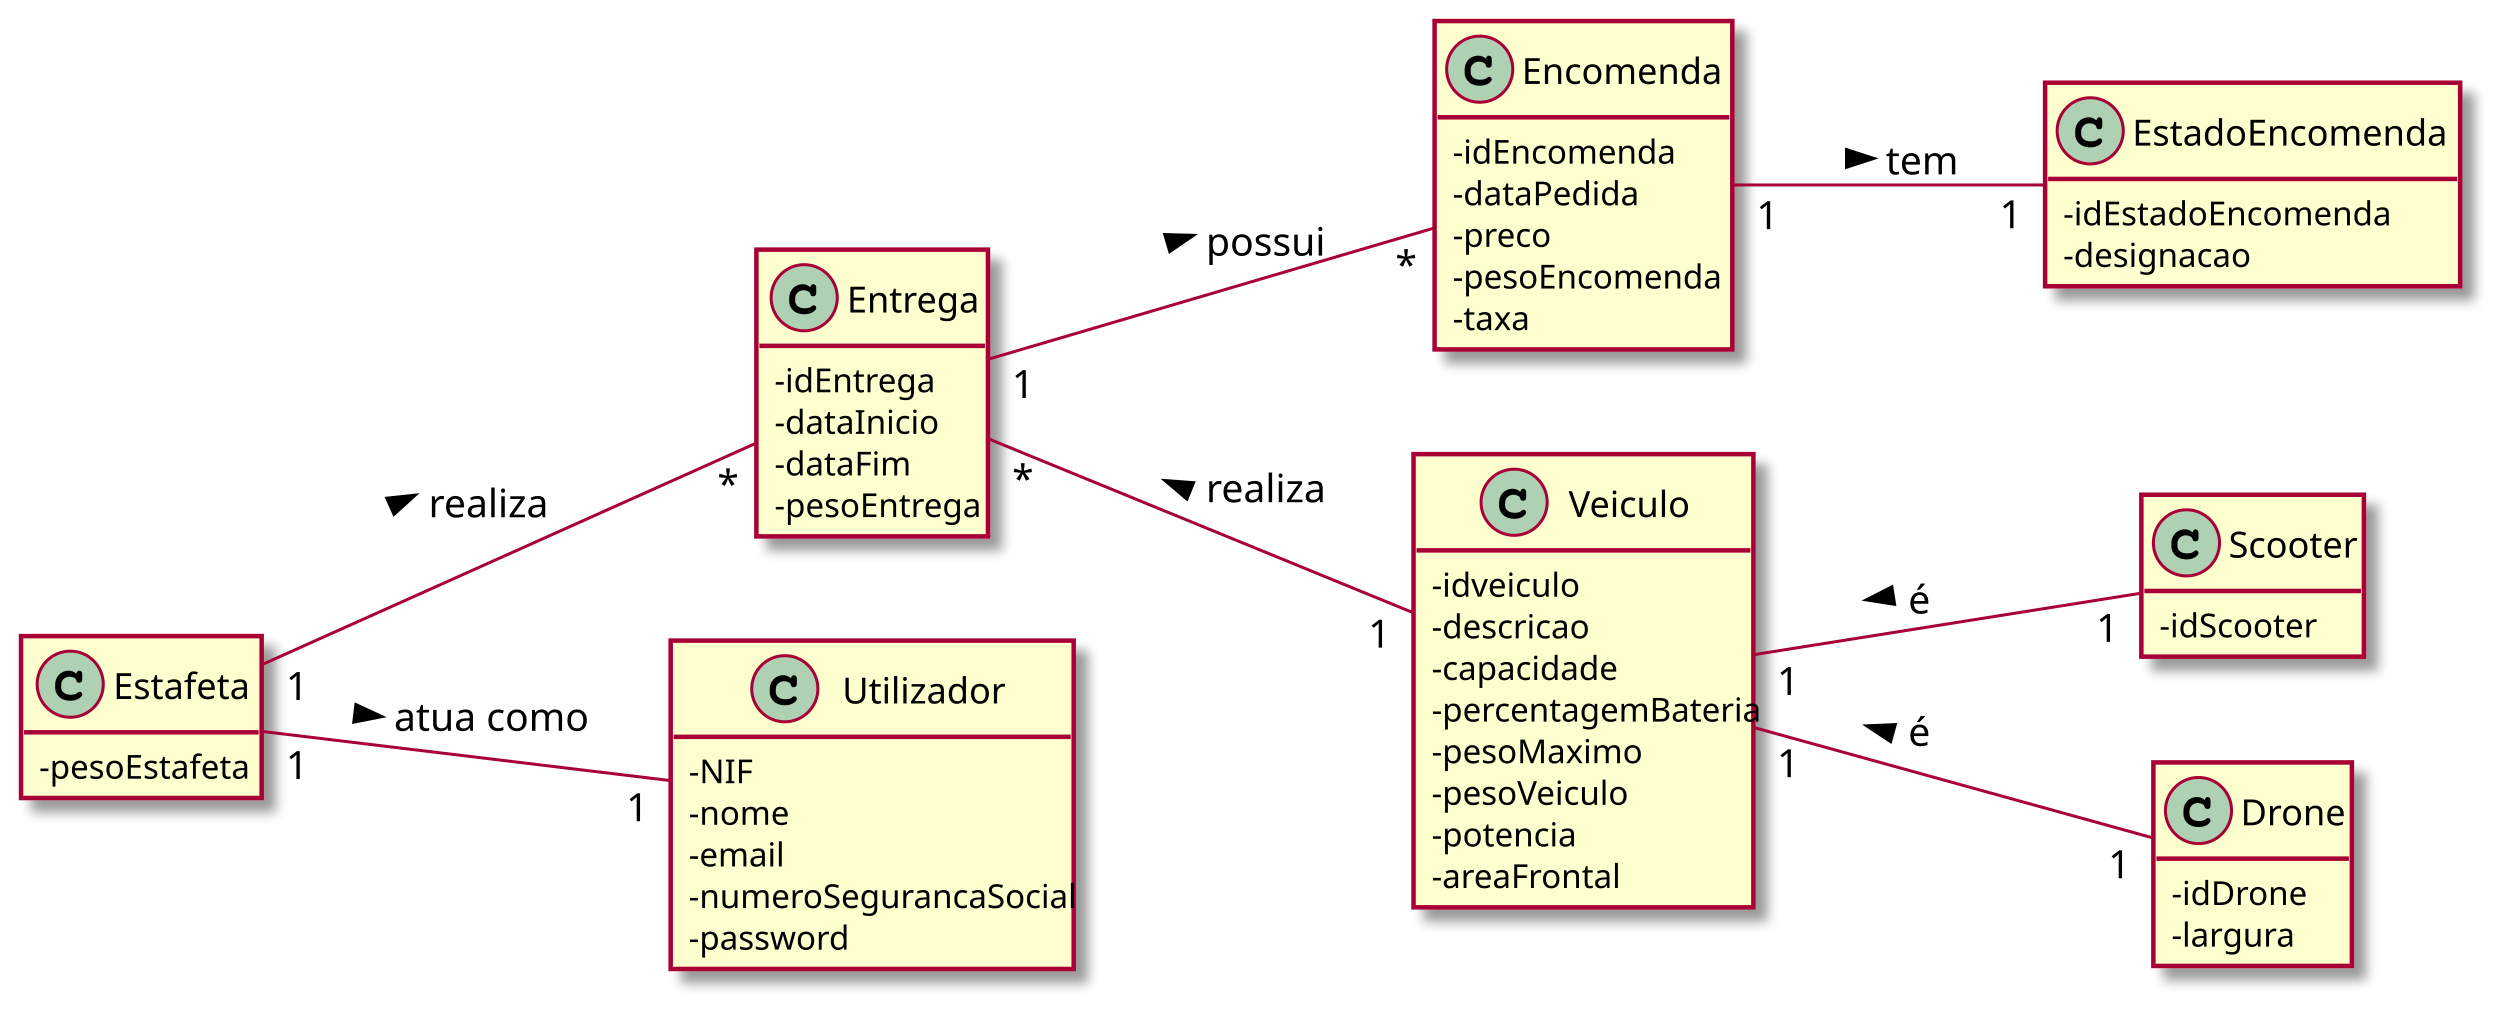
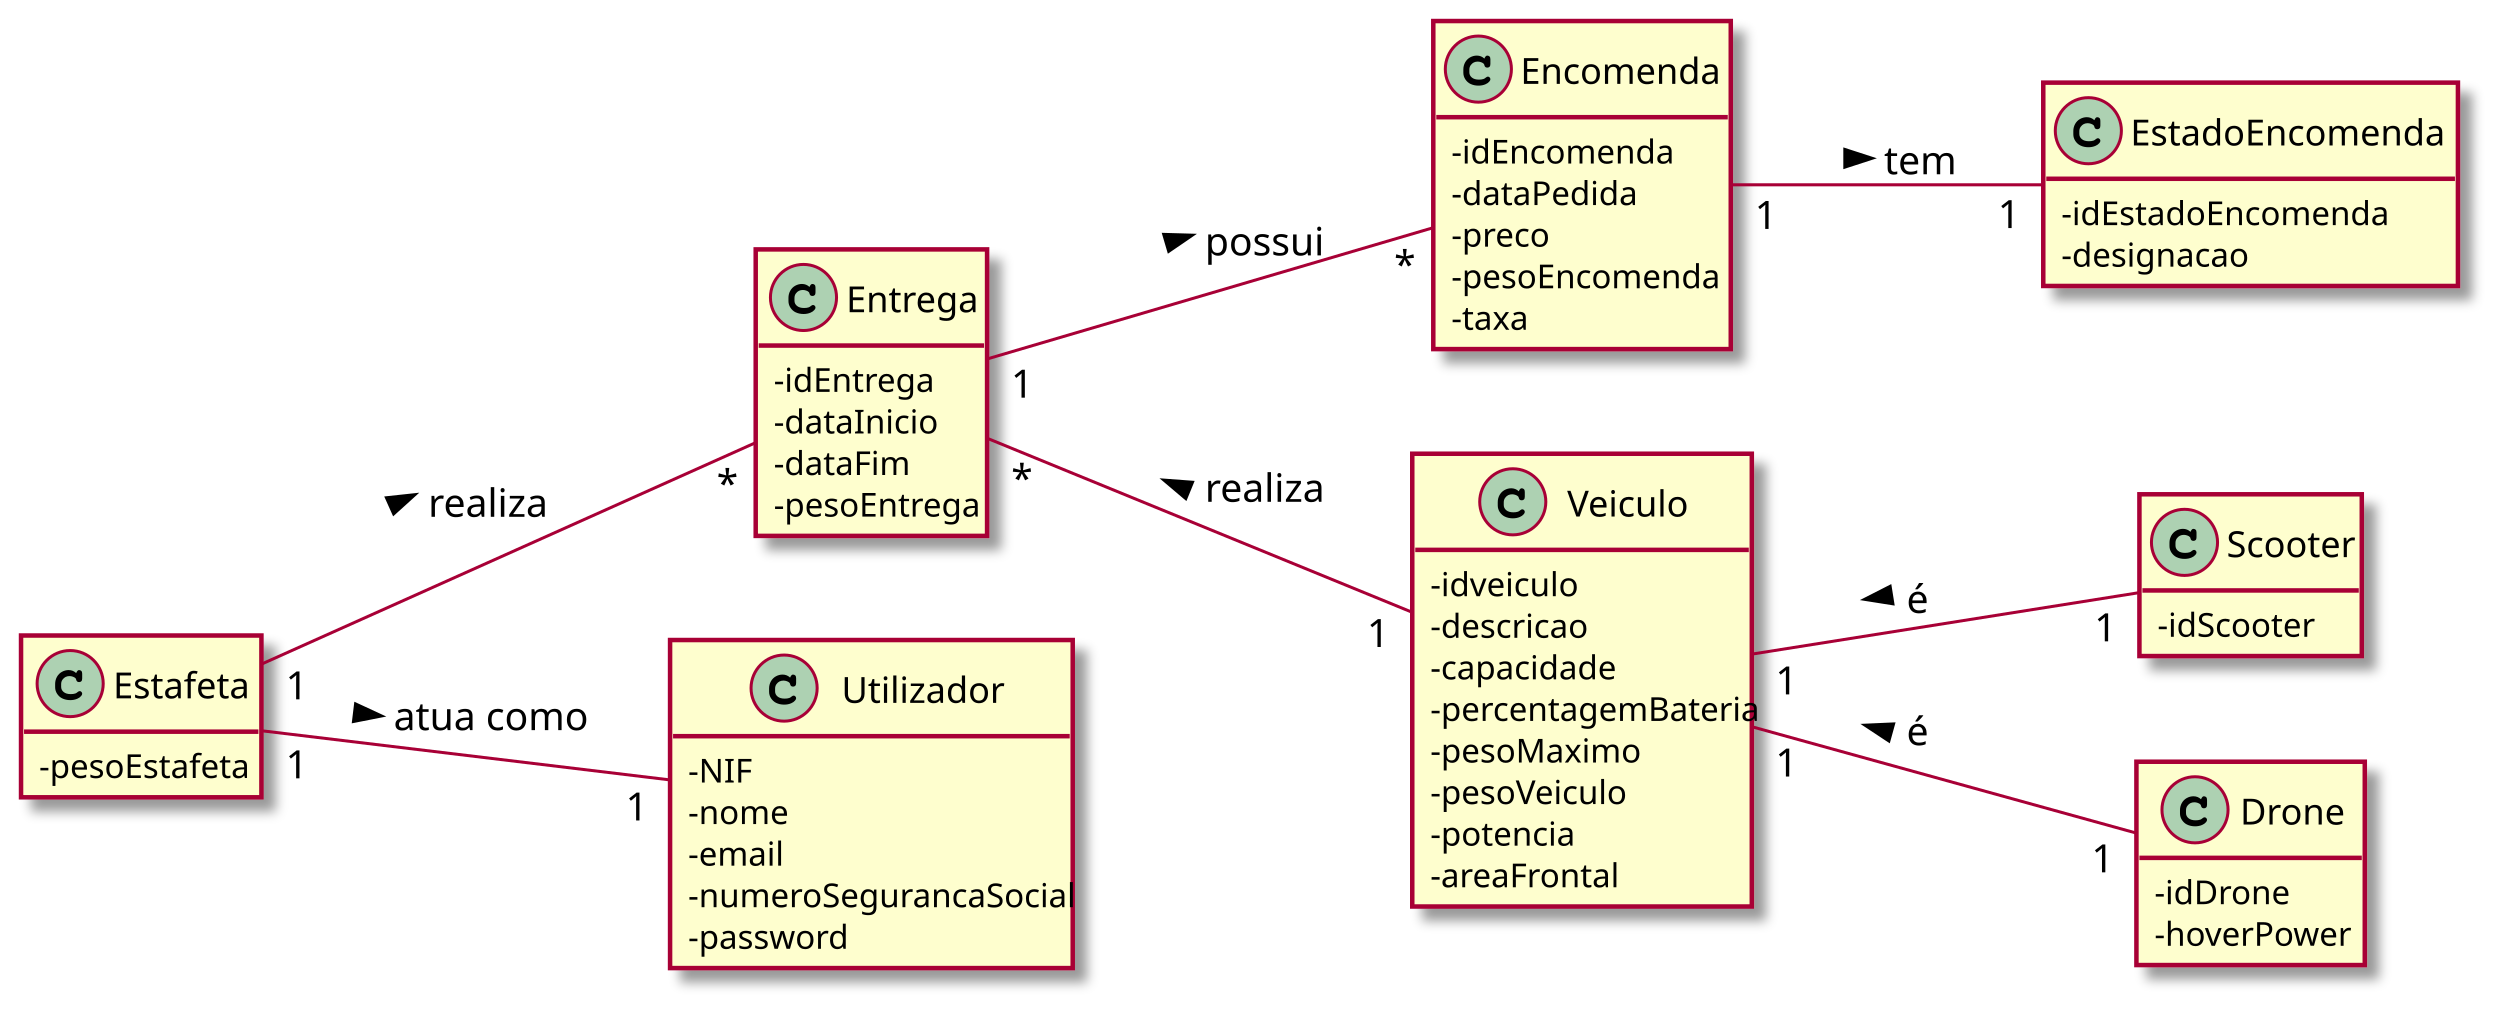
- <svg xmlns="http://www.w3.org/2000/svg" contentScriptType="application/ecmascript" contentStyleType="text/css" height="376.32px" preserveAspectRatio="none" style="width:931px;height:376px;" version="1.1" viewBox="0 0 931 376" width="931.84px" zoomAndPan="magnify">
+ <svg xmlns="http://www.w3.org/2000/svg" contentScriptType="application/ecmascript" contentStyleType="text/css" height="420px" preserveAspectRatio="none" style="width:1040px;height:420px;" version="1.1" viewBox="0 0 1040 420" width="1040px" zoomAndPan="magnify">
  <defs>
-     <filter height="300%" id="f2ea5bmyjsfwf" width="300%" x="-1" y="-1">
-       <feGaussianBlur result="blurOut" stdDeviation="2.24" />
+     <filter height="300%" id="fb1lrcvrgabge" width="300%" x="-1" y="-1">
+       <feGaussianBlur result="blurOut" stdDeviation="2.5" />
      <feColorMatrix in="blurOut" result="blurOut2" type="matrix" values="0 0 0 0 0 0 0 0 0 0 0 0 0 0 0 0 0 0 .4 0" />
-       <feOffset dx="4.48" dy="4.48" in="blurOut2" result="blurOut3" />
+       <feOffset dx="5.0" dy="5.0" in="blurOut2" result="blurOut3" />
      <feBlend in="SourceGraphic" in2="blurOut3" mode="normal" />
    </filter>
  </defs>
  <g>
-     <rect codeLine="5" fill="#FEFECE" filter="url(#f2ea5bmyjsfwf)" height="106.785" id="Entrega" style="stroke:#A80036;stroke-width:1.68;" width="86.24" x="281.68" y="92.96" />
-     <ellipse cx="299.488" cy="110.88" fill="#ADD1B2" rx="12.32" ry="12.32" style="stroke:#A80036;stroke-width:1.12;" />
-     <path d="M301.728,106.96 Q301.955,106.4 302.218,106.12 Q302.481,105.84 302.778,105.84 Q303.303,105.84 303.635,106.155 Q303.968,106.47 303.968,107.205 L303.968,108.955 Q303.968,109.69 303.653,110.005 Q303.338,110.32 302.848,110.32 Q302.411,110.32 302.13,110.127 Q301.851,109.935 301.728,109.427 Q301.675,109.078 301.483,108.885 Q301.133,108.517 300.503,108.308 Q299.873,108.08 299.243,108.08 Q298.455,108.08 297.791,108.395 Q297.143,108.71 296.635,109.41 Q296.128,110.11 296.128,111.073 L296.128,112.105 Q296.128,113.26 297.073,114.03 Q298.018,114.8 299.698,114.8 Q300.695,114.8 301.396,114.573 Q301.798,114.45 302.253,114.047 Q302.55,113.82 302.708,113.75 Q302.865,113.68 303.058,113.68 Q303.425,113.68 303.688,113.978 Q303.968,114.257 303.968,114.66 Q303.968,115.045 303.583,115.5 Q303.023,116.165 302.13,116.532 Q300.958,117.04 299.523,117.04 Q297.843,117.04 296.495,116.375 Q295.411,115.85 294.64,114.713 Q293.888,113.575 293.888,112.228 L293.888,111.002 Q293.888,109.603 294.553,108.377 Q295.236,107.153 296.408,106.505 Q297.598,105.84 298.928,105.84 Q299.733,105.84 300.433,106.12 Q301.133,106.4 301.728,106.96 Z " fill="#000000" />
-     <text fill="#000000" font-family="sans-serif" font-size="13.44" lengthAdjust="spacing" textLength="48.16" x="315.392" y="116.379">Entrega</text>
-     <line style="stroke:#A80036;stroke-width:1.68;" x1="282.8" x2="366.8" y1="128.8" y2="128.8" />
-     <text fill="#000000" font-family="sans-serif" font-size="12.32" lengthAdjust="spacing" textLength="54.88" x="288.4" y="146.069">-idEntrega</text>
-     <text fill="#000000" font-family="sans-serif" font-size="12.32" lengthAdjust="spacing" textLength="54.88" x="288.4" y="161.565">-dataInicio</text>
-     <text fill="#000000" font-family="sans-serif" font-size="12.32" lengthAdjust="spacing" textLength="45.92" x="288.4" y="177.062">-dataFim</text>
-     <text fill="#000000" font-family="sans-serif" font-size="12.32" lengthAdjust="spacing" textLength="72.8" x="288.4" y="192.558">-pesoEntrega</text>
-     <rect codeLine="12" fill="#FEFECE" filter="url(#f2ea5bmyjsfwf)" height="122.281" id="Encomenda" style="stroke:#A80036;stroke-width:1.68;" width="110.88" x="534.24" y="7.84" />
-     <ellipse cx="551.04" cy="25.76" fill="#ADD1B2" rx="12.32" ry="12.32" style="stroke:#A80036;stroke-width:1.12;" />
-     <path d="M553.28,21.84 Q553.508,21.28 553.77,21 Q554.033,20.72 554.33,20.72 Q554.855,20.72 555.188,21.035 Q555.52,21.35 555.52,22.085 L555.52,23.835 Q555.52,24.57 555.205,24.885 Q554.89,25.2 554.4,25.2 Q553.962,25.2 553.683,25.008 Q553.403,24.815 553.28,24.308 Q553.227,23.957 553.035,23.765 Q552.685,23.398 552.055,23.188 Q551.425,22.96 550.795,22.96 Q550.008,22.96 549.342,23.275 Q548.695,23.59 548.188,24.29 Q547.68,24.99 547.68,25.953 L547.68,26.985 Q547.68,28.14 548.625,28.91 Q549.57,29.68 551.25,29.68 Q552.247,29.68 552.947,29.453 Q553.35,29.33 553.805,28.927 Q554.102,28.7 554.26,28.63 Q554.418,28.56 554.61,28.56 Q554.977,28.56 555.24,28.858 Q555.52,29.137 555.52,29.54 Q555.52,29.925 555.135,30.38 Q554.575,31.045 553.683,31.413 Q552.51,31.92 551.075,31.92 Q549.395,31.92 548.048,31.255 Q546.962,30.73 546.192,29.593 Q545.44,28.455 545.44,27.108 L545.44,25.883 Q545.44,24.483 546.105,23.258 Q546.788,22.032 547.96,21.385 Q549.15,20.72 550.48,20.72 Q551.285,20.72 551.985,21 Q552.685,21.28 553.28,21.84 Z " fill="#000000" />
-     <text fill="#000000" font-family="sans-serif" font-size="13.44" lengthAdjust="spacing" textLength="75.04" x="566.72" y="31.259">Encomenda</text>
-     <line style="stroke:#A80036;stroke-width:1.68;" x1="535.36" x2="644" y1="43.68" y2="43.68" />
-     <text fill="#000000" font-family="sans-serif" font-size="12.32" lengthAdjust="spacing" textLength="76.16" x="540.96" y="60.949">-idEncomenda</text>
-     <text fill="#000000" font-family="sans-serif" font-size="12.32" lengthAdjust="spacing" textLength="63.84" x="540.96" y="76.445">-dataPedida</text>
-     <text fill="#000000" font-family="sans-serif" font-size="12.32" lengthAdjust="spacing" textLength="35.84" x="540.96" y="91.942">-preco</text>
-     <text fill="#000000" font-family="sans-serif" font-size="12.32" lengthAdjust="spacing" textLength="94.08" x="540.96" y="107.438">-pesoEncomenda</text>
-     <text fill="#000000" font-family="sans-serif" font-size="12.32" lengthAdjust="spacing" textLength="28" x="540.96" y="122.934">-taxa</text>
-     <rect codeLine="20" fill="#FEFECE" filter="url(#f2ea5bmyjsfwf)" height="60.296" id="Estafeta" style="stroke:#A80036;stroke-width:1.68;" width="89.6" x="7.84" y="236.88" />
-     <ellipse cx="26.152" cy="254.8" fill="#ADD1B2" rx="12.32" ry="12.32" style="stroke:#A80036;stroke-width:1.12;" />
-     <path d="M28.392,250.88 Q28.619,250.32 28.882,250.04 Q29.145,249.76 29.442,249.76 Q29.967,249.76 30.299,250.075 Q30.632,250.39 30.632,251.125 L30.632,252.875 Q30.632,253.61 30.317,253.925 Q30.002,254.24 29.512,254.24 Q29.075,254.24 28.794,254.048 Q28.515,253.855 28.392,253.347 Q28.34,252.998 28.147,252.805 Q27.797,252.438 27.167,252.227 Q26.537,252 25.907,252 Q25.119,252 24.454,252.315 Q23.807,252.63 23.299,253.33 Q22.792,254.03 22.792,254.993 L22.792,256.025 Q22.792,257.18 23.737,257.95 Q24.682,258.72 26.362,258.72 Q27.36,258.72 28.059,258.493 Q28.462,258.37 28.917,257.967 Q29.215,257.74 29.372,257.67 Q29.529,257.6 29.722,257.6 Q30.09,257.6 30.352,257.897 Q30.632,258.178 30.632,258.58 Q30.632,258.965 30.247,259.42 Q29.687,260.085 28.794,260.452 Q27.622,260.96 26.187,260.96 Q24.507,260.96 23.16,260.295 Q22.075,259.77 21.305,258.632 Q20.552,257.495 20.552,256.147 L20.552,254.923 Q20.552,253.523 21.217,252.298 Q21.899,251.072 23.072,250.425 Q24.262,249.76 25.592,249.76 Q26.397,249.76 27.097,250.04 Q27.797,250.32 28.392,250.88 Z " fill="#000000" />
-     <text fill="#000000" font-family="sans-serif" font-size="13.44" lengthAdjust="spacing" textLength="50.4" x="42.168" y="260.299">Estafeta</text>
-     <line style="stroke:#A80036;stroke-width:1.68;" x1="8.96" x2="96.32" y1="272.72" y2="272.72" />
-     <text fill="#000000" font-family="sans-serif" font-size="12.32" lengthAdjust="spacing" textLength="76.16" x="14.56" y="289.989">-pesoEstafeta</text>
-     <rect codeLine="25" fill="#FEFECE" filter="url(#f2ea5bmyjsfwf)" height="60.296" id="Scooter" style="stroke:#A80036;stroke-width:1.68;" width="82.88" x="797.44" y="184.24" />
-     <ellipse cx="814.24" cy="202.16" fill="#ADD1B2" rx="12.32" ry="12.32" style="stroke:#A80036;stroke-width:1.12;" />
-     <path d="M816.48,198.24 Q816.707,197.68 816.97,197.4 Q817.232,197.12 817.53,197.12 Q818.055,197.12 818.388,197.435 Q818.72,197.75 818.72,198.485 L818.72,200.235 Q818.72,200.97 818.405,201.285 Q818.09,201.6 817.6,201.6 Q817.163,201.6 816.883,201.407 Q816.602,201.215 816.48,200.708 Q816.428,200.357 816.235,200.165 Q815.885,199.798 815.255,199.588 Q814.625,199.36 813.995,199.36 Q813.207,199.36 812.543,199.675 Q811.895,199.99 811.388,200.69 Q810.88,201.39 810.88,202.352 L810.88,203.385 Q810.88,204.54 811.825,205.31 Q812.77,206.08 814.45,206.08 Q815.447,206.08 816.148,205.852 Q816.55,205.73 817.005,205.327 Q817.303,205.1 817.46,205.03 Q817.617,204.96 817.81,204.96 Q818.178,204.96 818.44,205.257 Q818.72,205.537 818.72,205.94 Q818.72,206.325 818.335,206.78 Q817.775,207.445 816.883,207.812 Q815.71,208.32 814.275,208.32 Q812.595,208.32 811.247,207.655 Q810.163,207.13 809.393,205.993 Q808.64,204.855 808.64,203.507 L808.64,202.282 Q808.64,200.882 809.305,199.657 Q809.987,198.433 811.16,197.785 Q812.35,197.12 813.68,197.12 Q814.485,197.12 815.185,197.4 Q815.885,197.68 816.48,198.24 Z " fill="#000000" />
-     <text fill="#000000" font-family="sans-serif" font-size="13.44" lengthAdjust="spacing" textLength="47.04" x="829.92" y="207.659">Scooter</text>
-     <line style="stroke:#A80036;stroke-width:1.68;" x1="798.56" x2="879.2" y1="220.08" y2="220.08" />
-     <text fill="#000000" font-family="sans-serif" font-size="12.32" lengthAdjust="spacing" textLength="56" x="804.16" y="237.349">-idScooter</text>
-     <rect codeLine="29" fill="#FEFECE" filter="url(#f2ea5bmyjsfwf)" height="75.793" id="EstadoEncomenda" style="stroke:#A80036;stroke-width:1.68;" width="154.56" x="761.6" y="30.8" />
-     <ellipse cx="778.4" cy="48.72" fill="#ADD1B2" rx="12.32" ry="12.32" style="stroke:#A80036;stroke-width:1.12;" />
-     <path d="M780.64,44.8 Q780.867,44.24 781.13,43.96 Q781.393,43.68 781.69,43.68 Q782.215,43.68 782.548,43.995 Q782.88,44.31 782.88,45.045 L782.88,46.795 Q782.88,47.53 782.565,47.845 Q782.25,48.16 781.76,48.16 Q781.322,48.16 781.043,47.968 Q780.763,47.775 780.64,47.267 Q780.587,46.917 780.395,46.725 Q780.045,46.358 779.415,46.148 Q778.785,45.92 778.155,45.92 Q777.367,45.92 776.702,46.235 Q776.055,46.55 775.548,47.25 Q775.04,47.95 775.04,48.913 L775.04,49.945 Q775.04,51.1 775.985,51.87 Q776.93,52.64 778.61,52.64 Q779.607,52.64 780.308,52.413 Q780.71,52.29 781.165,51.888 Q781.462,51.66 781.62,51.59 Q781.778,51.52 781.97,51.52 Q782.337,51.52 782.6,51.818 Q782.88,52.097 782.88,52.5 Q782.88,52.885 782.495,53.34 Q781.935,54.005 781.043,54.373 Q779.87,54.88 778.435,54.88 Q776.755,54.88 775.408,54.215 Q774.322,53.69 773.553,52.553 Q772.8,51.415 772.8,50.068 L772.8,48.843 Q772.8,47.443 773.465,46.218 Q774.148,44.992 775.32,44.345 Q776.51,43.68 777.84,43.68 Q778.645,43.68 779.345,43.96 Q780.045,44.24 780.64,44.8 Z " fill="#000000" />
-     <text fill="#000000" font-family="sans-serif" font-size="13.44" lengthAdjust="spacing" textLength="118.72" x="794.08" y="54.219">EstadoEncomenda</text>
-     <line style="stroke:#A80036;stroke-width:1.68;" x1="762.72" x2="915.04" y1="66.64" y2="66.64" />
-     <text fill="#000000" font-family="sans-serif" font-size="12.32" lengthAdjust="spacing" textLength="113.12" x="768.32" y="83.909">-idEstadoEncomenda</text>
-     <text fill="#000000" font-family="sans-serif" font-size="12.32" lengthAdjust="spacing" textLength="67.2" x="768.32" y="99.406">-designacao</text>
-     <rect codeLine="34" fill="#FEFECE" filter="url(#f2ea5bmyjsfwf)" height="122.281" id="Utilizador" style="stroke:#A80036;stroke-width:1.68;" width="150.08" x="249.76" y="238.56" />
-     <ellipse cx="292.264" cy="256.48" fill="#ADD1B2" rx="12.32" ry="12.32" style="stroke:#A80036;stroke-width:1.12;" />
-     <path d="M294.504,252.56 Q294.731,252 294.994,251.72 Q295.257,251.44 295.554,251.44 Q296.079,251.44 296.411,251.755 Q296.744,252.07 296.744,252.805 L296.744,254.555 Q296.744,255.29 296.429,255.605 Q296.114,255.92 295.624,255.92 Q295.187,255.92 294.906,255.727 Q294.627,255.535 294.504,255.028 Q294.452,254.678 294.259,254.485 Q293.909,254.118 293.279,253.907 Q292.649,253.68 292.019,253.68 Q291.231,253.68 290.567,253.995 Q289.919,254.31 289.411,255.01 Q288.904,255.71 288.904,256.673 L288.904,257.705 Q288.904,258.86 289.849,259.63 Q290.794,260.4 292.474,260.4 Q293.471,260.4 294.171,260.173 Q294.574,260.05 295.029,259.647 Q295.327,259.42 295.484,259.35 Q295.642,259.28 295.834,259.28 Q296.202,259.28 296.464,259.577 Q296.744,259.858 296.744,260.26 Q296.744,260.645 296.359,261.1 Q295.799,261.765 294.906,262.132 Q293.734,262.64 292.299,262.64 Q290.619,262.64 289.272,261.975 Q288.187,261.45 287.416,260.312 Q286.664,259.175 286.664,257.827 L286.664,256.603 Q286.664,255.202 287.329,253.977 Q288.012,252.752 289.184,252.105 Q290.374,251.44 291.704,251.44 Q292.509,251.44 293.209,251.72 Q293.909,252 294.504,252.56 Z " fill="#000000" />
-     <text fill="#000000" font-family="sans-serif" font-size="13.44" lengthAdjust="spacing" textLength="57.12" x="313.656" y="261.979">Utilizador</text>
-     <line style="stroke:#A80036;stroke-width:1.68;" x1="250.88" x2="398.72" y1="274.4" y2="274.4" />
-     <text fill="#000000" font-family="sans-serif" font-size="12.32" lengthAdjust="spacing" textLength="21.28" x="256.48" y="291.669">-NIF</text>
-     <text fill="#000000" font-family="sans-serif" font-size="12.32" lengthAdjust="spacing" textLength="33.6" x="256.48" y="307.166">-nome</text>
-     <text fill="#000000" font-family="sans-serif" font-size="12.32" lengthAdjust="spacing" textLength="31.36" x="256.48" y="322.662">-email</text>
-     <text fill="#000000" font-family="sans-serif" font-size="12.32" lengthAdjust="spacing" textLength="136.64" x="256.48" y="338.158">-numeroSegurancaSocial</text>
-     <text fill="#000000" font-family="sans-serif" font-size="12.32" lengthAdjust="spacing" textLength="60.48" x="256.48" y="353.654">-password</text>
-     <rect codeLine="42" fill="#FEFECE" filter="url(#f2ea5bmyjsfwf)" height="168.77" id="Veiculo" style="stroke:#A80036;stroke-width:1.68;" width="126.56" x="526.4" y="169.12" />
-     <ellipse cx="563.864" cy="187.04" fill="#ADD1B2" rx="12.32" ry="12.32" style="stroke:#A80036;stroke-width:1.12;" />
-     <path d="M566.104,183.12 Q566.332,182.56 566.594,182.28 Q566.856,182 567.154,182 Q567.679,182 568.011,182.315 Q568.344,182.63 568.344,183.365 L568.344,185.115 Q568.344,185.85 568.029,186.165 Q567.714,186.48 567.224,186.48 Q566.787,186.48 566.506,186.287 Q566.226,186.095 566.104,185.588 Q566.052,185.238 565.859,185.045 Q565.509,184.678 564.879,184.468 Q564.249,184.24 563.619,184.24 Q562.832,184.24 562.167,184.555 Q561.519,184.87 561.011,185.57 Q560.504,186.27 560.504,187.232 L560.504,188.265 Q560.504,189.42 561.449,190.19 Q562.394,190.96 564.074,190.96 Q565.072,190.96 565.771,190.732 Q566.174,190.61 566.629,190.208 Q566.927,189.98 567.084,189.91 Q567.241,189.84 567.434,189.84 Q567.802,189.84 568.064,190.137 Q568.344,190.417 568.344,190.82 Q568.344,191.205 567.959,191.66 Q567.399,192.325 566.506,192.692 Q565.334,193.2 563.899,193.2 Q562.219,193.2 560.871,192.535 Q559.787,192.01 559.016,190.873 Q558.264,189.735 558.264,188.387 L558.264,187.162 Q558.264,185.762 558.929,184.537 Q559.611,183.312 560.784,182.665 Q561.974,182 563.304,182 Q564.109,182 564.809,182.28 Q565.509,182.56 566.104,183.12 Z " fill="#000000" />
-     <text fill="#000000" font-family="sans-serif" font-size="13.44" lengthAdjust="spacing" textLength="44.8" x="584.136" y="192.539">Veiculo</text>
-     <line style="stroke:#A80036;stroke-width:1.68;" x1="527.52" x2="651.84" y1="204.96" y2="204.96" />
-     <text fill="#000000" font-family="sans-serif" font-size="12.32" lengthAdjust="spacing" textLength="51.52" x="533.12" y="222.229">-idveiculo</text>
-     <text fill="#000000" font-family="sans-serif" font-size="12.32" lengthAdjust="spacing" textLength="58.24" x="533.12" y="237.726">-descricao</text>
-     <text fill="#000000" font-family="sans-serif" font-size="12.32" lengthAdjust="spacing" textLength="67.2" x="533.12" y="253.222">-capacidade</text>
-     <text fill="#000000" font-family="sans-serif" font-size="12.32" lengthAdjust="spacing" textLength="113.12" x="533.12" y="268.718">-percentagemBateria</text>
-     <text fill="#000000" font-family="sans-serif" font-size="12.32" lengthAdjust="spacing" textLength="71.68" x="533.12" y="284.214">-pesoMaximo</text>
-     <text fill="#000000" font-family="sans-serif" font-size="12.32" lengthAdjust="spacing" textLength="71.68" x="533.12" y="299.711">-pesoVeiculo</text>
-     <text fill="#000000" font-family="sans-serif" font-size="12.32" lengthAdjust="spacing" textLength="50.4" x="533.12" y="315.207">-potencia</text>
-     <text fill="#000000" font-family="sans-serif" font-size="12.32" lengthAdjust="spacing" textLength="66.08" x="533.12" y="330.703">-areaFrontal</text>
-     <rect codeLine="53" fill="#FEFECE" filter="url(#f2ea5bmyjsfwf)" height="75.793" id="Drone" style="stroke:#A80036;stroke-width:1.68;" width="73.92" x="801.92" y="283.92" />
-     <ellipse cx="818.72" cy="301.84" fill="#ADD1B2" rx="12.32" ry="12.32" style="stroke:#A80036;stroke-width:1.12;" />
-     <path d="M820.96,297.92 Q821.188,297.36 821.45,297.08 Q821.712,296.8 822.01,296.8 Q822.535,296.8 822.867,297.115 Q823.2,297.43 823.2,298.165 L823.2,299.915 Q823.2,300.65 822.885,300.965 Q822.57,301.28 822.08,301.28 Q821.643,301.28 821.362,301.087 Q821.082,300.895 820.96,300.387 Q820.908,300.038 820.715,299.845 Q820.365,299.478 819.735,299.267 Q819.105,299.04 818.475,299.04 Q817.688,299.04 817.023,299.355 Q816.375,299.67 815.867,300.37 Q815.36,301.07 815.36,302.033 L815.36,303.065 Q815.36,304.22 816.305,304.99 Q817.25,305.76 818.93,305.76 Q819.928,305.76 820.628,305.533 Q821.03,305.41 821.485,305.007 Q821.783,304.78 821.94,304.71 Q822.097,304.64 822.29,304.64 Q822.658,304.64 822.92,304.938 Q823.2,305.217 823.2,305.62 Q823.2,306.005 822.815,306.46 Q822.255,307.125 821.362,307.493 Q820.19,308 818.755,308 Q817.075,308 815.727,307.335 Q814.643,306.81 813.872,305.673 Q813.12,304.535 813.12,303.188 L813.12,301.962 Q813.12,300.562 813.785,299.337 Q814.467,298.113 815.64,297.465 Q816.83,296.8 818.16,296.8 Q818.965,296.8 819.665,297.08 Q820.365,297.36 820.96,297.92 Z " fill="#000000" />
-     <text fill="#000000" font-family="sans-serif" font-size="13.44" lengthAdjust="spacing" textLength="38.08" x="834.4" y="307.339">Drone</text>
-     <line style="stroke:#A80036;stroke-width:1.68;" x1="803.04" x2="874.72" y1="319.76" y2="319.76" />
-     <text fill="#000000" font-family="sans-serif" font-size="12.32" lengthAdjust="spacing" textLength="45.92" x="808.64" y="337.029">-idDrone</text>
-     <text fill="#000000" font-family="sans-serif" font-size="12.32" lengthAdjust="spacing" textLength="42.56" x="808.64" y="352.526">-largura</text>
-     <path codeLine="58" d="M645.299,68.88 C679.392,68.88 723.811,68.88 761.387,68.88 " fill="none" id="Encomenda-EstadoEncomenda" style="stroke:#A80036;stroke-width:1.12;" />
-     <polygon fill="#000000" points="697.76,58.997,687.63,55.705,687.63,62.288,697.76,58.997" style="stroke:#000000;stroke-width:1.12;" />
-     <text fill="#000000" font-family="sans-serif" font-size="14.56" lengthAdjust="spacing" textLength="24.64" x="702.24" y="64.954">tem</text>
-     <text fill="#000000" font-family="sans-serif" font-size="14.56" lengthAdjust="spacing" textLength="7.84" x="654.044" y="85.325">1</text>
-     <text fill="#000000" font-family="sans-serif" font-size="14.56" lengthAdjust="spacing" textLength="7.84" x="744.643" y="85.016">1</text>
-     <path codeLine="59" d="M368.122,133.739 C413.213,120.478 484.859,99.389 534.162,84.885 " fill="none" id="Entrega-Encomenda" style="stroke:#A80036;stroke-width:1.12;" />
-     <polygon fill="#000000" points="444.412,87.656,433.765,87.358,435.623,93.673,444.412,87.656" style="stroke:#000000;stroke-width:1.12;" />
-     <text fill="#000000" font-family="sans-serif" font-size="14.56" lengthAdjust="spacing" textLength="42.56" x="449.12" y="95.195">possui</text>
-     <text fill="#000000" font-family="sans-serif" font-size="14.56" lengthAdjust="spacing" textLength="7.84" x="376.832" y="148.216">1</text>
-     <text fill="#000000" font-family="sans-serif" font-size="14.56" lengthAdjust="spacing" textLength="5.6" x="519.632" y="103.837">*</text>
-     <path codeLine="60" d="M97.731,247.419 C148.523,224.661 231.493,187.477 281.512,165.054 " fill="none" id="Estafeta-Entrega" style="stroke:#A80036;stroke-width:1.12;" />
-     <polygon fill="#000000" points="154.63,184.387,144.04,185.526,146.732,191.534,154.63,184.387" style="stroke:#000000;stroke-width:1.12;" />
-     <text fill="#000000" font-family="sans-serif" font-size="14.56" lengthAdjust="spacing" textLength="42.56" x="159.6" y="192.635">realiza</text>
-     <text fill="#000000" font-family="sans-serif" font-size="14.56" lengthAdjust="spacing" textLength="7.84" x="106.461" y="260.672">1</text>
-     <text fill="#000000" font-family="sans-serif" font-size="14.56" lengthAdjust="spacing" textLength="5.6" x="267.127" y="185.48">*</text>
-     <path codeLine="61" d="M368.122,163.43 C410.894,180.947 477.557,208.242 526.378,228.222 " fill="none" id="Entrega-Veiculo" style="stroke:#A80036;stroke-width:1.12;" />
-     <polygon fill="#000000" points="433.858,178.955,441.986,185.84,444.48,179.747,433.858,178.955" style="stroke:#000000;stroke-width:1.12;" />
-     <text fill="#000000" font-family="sans-serif" font-size="14.56" lengthAdjust="spacing" textLength="42.56" x="449.12" y="187.035">realiza</text>
-     <text fill="#000000" font-family="sans-serif" font-size="14.56" lengthAdjust="spacing" textLength="5.6" x="376.913" y="183.546">*</text>
-     <text fill="#000000" font-family="sans-serif" font-size="14.56" lengthAdjust="spacing" textLength="7.84" x="509.505" y="241.17">1</text>
-     <path codeLine="62" d="M97.731,272.406 C138.813,277.357 200.939,284.827 249.67,290.696 " fill="none" id="Estafeta-Utilizador" style="stroke:#A80036;stroke-width:1.12;" />
-     <polygon fill="#000000" points="142.2,266.866,132.535,262.387,131.749,268.923,142.2,266.866" style="stroke:#000000;stroke-width:1.12;" />
-     <text fill="#000000" font-family="sans-serif" font-size="14.56" lengthAdjust="spacing" textLength="68.32" x="146.72" y="272.154">atua como</text>
-     <text fill="#000000" font-family="sans-serif" font-size="14.56" lengthAdjust="spacing" textLength="7.84" x="106.461" y="290.11">1</text>
-     <text fill="#000000" font-family="sans-serif" font-size="14.56" lengthAdjust="spacing" textLength="7.84" x="233.184" y="305.827">1</text>
-     <path codeLine="63" d="M653.117,270.917 C700.134,283.92 762.966,301.314 801.875,312.077 " fill="none" id="Veiculo-Drone" style="stroke:#A80036;stroke-width:1.12;" />
-     <polygon fill="#000000" points="695.163,270.303,704.049,276.177,705.804,269.833,695.163,270.303" style="stroke:#000000;stroke-width:1.12;" />
-     <text fill="#000000" font-family="sans-serif" font-size="14.56" lengthAdjust="spacing" textLength="7.84" x="710.64" y="277.755">é</text>
-     <text fill="#000000" font-family="sans-serif" font-size="14.56" lengthAdjust="spacing" textLength="7.84" x="661.747" y="289.435">1</text>
-     <text fill="#000000" font-family="sans-serif" font-size="14.56" lengthAdjust="spacing" textLength="7.84" x="785.083" y="327.064">1</text>
-     <path codeLine="64" d="M653.117,243.79 C698.275,236.622 758.027,227.136 797.149,220.931 " fill="none" id="Veiculo-Scooter" style="stroke:#A80036;stroke-width:1.12;" />
-     <polygon fill="#000000" points="695.029,223.395,705.55,225.058,704.519,218.556,695.029,223.395" style="stroke:#000000;stroke-width:1.12;" />
-     <text fill="#000000" font-family="sans-serif" font-size="14.56" lengthAdjust="spacing" textLength="7.84" x="710.64" y="228.475">é</text>
-     <text fill="#000000" font-family="sans-serif" font-size="14.56" lengthAdjust="spacing" textLength="7.84" x="661.747" y="258.834">1</text>
-     <text fill="#000000" font-family="sans-serif" font-size="14.56" lengthAdjust="spacing" textLength="7.84" x="780.606" y="239.038">1</text>
+     <rect codeLine="5" fill="#FEFECE" filter="url(#fb1lrcvrgabge)" height="119.18" id="Entrega" style="stroke:#A80036;stroke-width:1.875;" width="96.25" x="314.375" y="103.75" />
+     <ellipse cx="334.25" cy="123.75" fill="#ADD1B2" rx="13.75" ry="13.75" style="stroke:#A80036;stroke-width:1.25;" />
+     <path d="M336.75,119.375 Q337.004,118.75 337.297,118.438 Q337.59,118.125 337.922,118.125 Q338.508,118.125 338.879,118.477 Q339.25,118.828 339.25,119.648 L339.25,121.602 Q339.25,122.422 338.898,122.773 Q338.547,123.125 338,123.125 Q337.512,123.125 337.199,122.91 Q336.887,122.695 336.75,122.129 Q336.691,121.738 336.477,121.523 Q336.086,121.113 335.383,120.879 Q334.68,120.625 333.977,120.625 Q333.098,120.625 332.356,120.977 Q331.633,121.328 331.066,122.109 Q330.5,122.891 330.5,123.965 L330.5,125.117 Q330.5,126.406 331.555,127.266 Q332.609,128.125 334.484,128.125 Q335.598,128.125 336.379,127.871 Q336.828,127.734 337.336,127.285 Q337.668,127.031 337.844,126.953 Q338.019,126.875 338.234,126.875 Q338.644,126.875 338.938,127.207 Q339.25,127.519 339.25,127.969 Q339.25,128.398 338.82,128.906 Q338.195,129.648 337.199,130.059 Q335.891,130.625 334.289,130.625 Q332.414,130.625 330.91,129.883 Q329.699,129.297 328.84,128.027 Q328,126.758 328,125.254 L328,123.887 Q328,122.324 328.742,120.957 Q329.504,119.59 330.812,118.867 Q332.141,118.125 333.625,118.125 Q334.523,118.125 335.305,118.438 Q336.086,118.75 336.75,119.375 Z " fill="#000000" />
+     <text fill="#000000" font-family="sans-serif" font-size="15" lengthAdjust="spacing" textLength="53.75" x="352" y="129.888">Entrega</text>
+     <line style="stroke:#A80036;stroke-width:1.875;" x1="315.625" x2="409.375" y1="143.75" y2="143.75" />
+     <text fill="#000000" font-family="sans-serif" font-size="13.75" lengthAdjust="spacing" textLength="61.25" x="321.875" y="163.024">-idEntrega</text>
+     <text fill="#000000" font-family="sans-serif" font-size="13.75" lengthAdjust="spacing" textLength="61.25" x="321.875" y="180.319">-dataInicio</text>
+     <text fill="#000000" font-family="sans-serif" font-size="13.75" lengthAdjust="spacing" textLength="51.25" x="321.875" y="197.613">-dataFim</text>
+     <text fill="#000000" font-family="sans-serif" font-size="13.75" lengthAdjust="spacing" textLength="81.25" x="321.875" y="214.908">-pesoEntrega</text>
+     <rect codeLine="12" fill="#FEFECE" filter="url(#fb1lrcvrgabge)" height="136.475" id="Encomenda" style="stroke:#A80036;stroke-width:1.875;" width="123.75" x="596.25" y="8.75" />
+     <ellipse cx="615" cy="28.75" fill="#ADD1B2" rx="13.75" ry="13.75" style="stroke:#A80036;stroke-width:1.25;" />
+     <path d="M617.5,24.375 Q617.754,23.75 618.047,23.438 Q618.34,23.125 618.672,23.125 Q619.258,23.125 619.629,23.477 Q620,23.828 620,24.648 L620,26.602 Q620,27.422 619.648,27.773 Q619.297,28.125 618.75,28.125 Q618.262,28.125 617.949,27.91 Q617.637,27.695 617.5,27.129 Q617.441,26.738 617.227,26.523 Q616.836,26.113 616.133,25.879 Q615.43,25.625 614.727,25.625 Q613.848,25.625 613.106,25.977 Q612.383,26.328 611.816,27.109 Q611.25,27.891 611.25,28.965 L611.25,30.117 Q611.25,31.406 612.305,32.266 Q613.359,33.125 615.234,33.125 Q616.348,33.125 617.129,32.871 Q617.578,32.734 618.086,32.285 Q618.418,32.031 618.594,31.953 Q618.769,31.875 618.984,31.875 Q619.394,31.875 619.688,32.207 Q620,32.52 620,32.969 Q620,33.398 619.57,33.906 Q618.945,34.648 617.949,35.059 Q616.641,35.625 615.039,35.625 Q613.164,35.625 611.66,34.883 Q610.449,34.297 609.59,33.027 Q608.75,31.758 608.75,30.254 L608.75,28.887 Q608.75,27.324 609.492,25.957 Q610.254,24.59 611.562,23.867 Q612.891,23.125 614.375,23.125 Q615.273,23.125 616.055,23.438 Q616.836,23.75 617.5,24.375 Z " fill="#000000" />
+     <text fill="#000000" font-family="sans-serif" font-size="15" lengthAdjust="spacing" textLength="83.75" x="632.5" y="34.888">Encomenda</text>
+     <line style="stroke:#A80036;stroke-width:1.875;" x1="597.5" x2="718.75" y1="48.75" y2="48.75" />
+     <text fill="#000000" font-family="sans-serif" font-size="13.75" lengthAdjust="spacing" textLength="85" x="603.75" y="68.024">-idEncomenda</text>
+     <text fill="#000000" font-family="sans-serif" font-size="13.75" lengthAdjust="spacing" textLength="71.25" x="603.75" y="85.319">-dataPedida</text>
+     <text fill="#000000" font-family="sans-serif" font-size="13.75" lengthAdjust="spacing" textLength="40" x="603.75" y="102.614">-preco</text>
+     <text fill="#000000" font-family="sans-serif" font-size="13.75" lengthAdjust="spacing" textLength="105" x="603.75" y="119.908">-pesoEncomenda</text>
+     <text fill="#000000" font-family="sans-serif" font-size="13.75" lengthAdjust="spacing" textLength="31.25" x="603.75" y="137.203">-taxa</text>
+     <rect codeLine="20" fill="#FEFECE" filter="url(#fb1lrcvrgabge)" height="67.295" id="Estafeta" style="stroke:#A80036;stroke-width:1.875;" width="100" x="8.75" y="264.375" />
+     <ellipse cx="29.188" cy="284.375" fill="#ADD1B2" rx="13.75" ry="13.75" style="stroke:#A80036;stroke-width:1.25;" />
+     <path d="M31.688,280 Q31.941,279.375 32.234,279.062 Q32.527,278.75 32.859,278.75 Q33.445,278.75 33.816,279.102 Q34.188,279.453 34.188,280.273 L34.188,282.227 Q34.188,283.047 33.836,283.398 Q33.484,283.75 32.938,283.75 Q32.449,283.75 32.137,283.535 Q31.824,283.32 31.688,282.754 Q31.629,282.363 31.414,282.148 Q31.023,281.738 30.32,281.504 Q29.617,281.25 28.914,281.25 Q28.035,281.25 27.293,281.602 Q26.57,281.953 26.004,282.734 Q25.438,283.516 25.438,284.59 L25.438,285.742 Q25.438,287.031 26.492,287.891 Q27.547,288.75 29.422,288.75 Q30.535,288.75 31.316,288.496 Q31.766,288.359 32.273,287.91 Q32.605,287.656 32.781,287.578 Q32.957,287.5 33.172,287.5 Q33.582,287.5 33.875,287.832 Q34.188,288.144 34.188,288.594 Q34.188,289.023 33.758,289.531 Q33.133,290.273 32.137,290.684 Q30.828,291.25 29.227,291.25 Q27.352,291.25 25.848,290.508 Q24.637,289.922 23.777,288.652 Q22.938,287.383 22.938,285.879 L22.938,284.512 Q22.938,282.949 23.68,281.582 Q24.441,280.215 25.75,279.492 Q27.078,278.75 28.562,278.75 Q29.461,278.75 30.242,279.062 Q31.023,279.375 31.688,280 Z " fill="#000000" />
+     <text fill="#000000" font-family="sans-serif" font-size="15" lengthAdjust="spacing" textLength="56.25" x="47.062" y="290.513">Estafeta</text>
+     <line style="stroke:#A80036;stroke-width:1.875;" x1="10" x2="107.5" y1="304.375" y2="304.375" />
+     <text fill="#000000" font-family="sans-serif" font-size="13.75" lengthAdjust="spacing" textLength="85" x="16.25" y="323.649">-pesoEstafeta</text>
+     <rect codeLine="25" fill="#FEFECE" filter="url(#fb1lrcvrgabge)" height="67.295" id="Scooter" style="stroke:#A80036;stroke-width:1.875;" width="92.5" x="890" y="205.625" />
+     <ellipse cx="908.75" cy="225.625" fill="#ADD1B2" rx="13.75" ry="13.75" style="stroke:#A80036;stroke-width:1.25;" />
+     <path d="M911.25,221.25 Q911.504,220.625 911.797,220.312 Q912.09,220 912.422,220 Q913.008,220 913.379,220.352 Q913.75,220.703 913.75,221.523 L913.75,223.477 Q913.75,224.297 913.398,224.648 Q913.047,225 912.5,225 Q912.012,225 911.699,224.785 Q911.387,224.57 911.25,224.004 Q911.191,223.613 910.977,223.398 Q910.586,222.988 909.883,222.754 Q909.18,222.5 908.477,222.5 Q907.598,222.5 906.856,222.852 Q906.133,223.203 905.566,223.984 Q905,224.766 905,225.84 L905,226.992 Q905,228.281 906.055,229.141 Q907.109,230 908.984,230 Q910.098,230 910.879,229.746 Q911.328,229.609 911.836,229.16 Q912.168,228.906 912.344,228.828 Q912.519,228.75 912.734,228.75 Q913.144,228.75 913.438,229.082 Q913.75,229.394 913.75,229.844 Q913.75,230.273 913.32,230.781 Q912.695,231.523 911.699,231.934 Q910.391,232.5 908.789,232.5 Q906.914,232.5 905.41,231.758 Q904.199,231.172 903.34,229.902 Q902.5,228.633 902.5,227.129 L902.5,225.762 Q902.5,224.199 903.242,222.832 Q904.004,221.465 905.312,220.742 Q906.641,220 908.125,220 Q909.023,220 909.805,220.312 Q910.586,220.625 911.25,221.25 Z " fill="#000000" />
+     <text fill="#000000" font-family="sans-serif" font-size="15" lengthAdjust="spacing" textLength="52.5" x="926.25" y="231.763">Scooter</text>
+     <line style="stroke:#A80036;stroke-width:1.875;" x1="891.25" x2="981.25" y1="245.625" y2="245.625" />
+     <text fill="#000000" font-family="sans-serif" font-size="13.75" lengthAdjust="spacing" textLength="62.5" x="897.5" y="264.899">-idScooter</text>
+     <rect codeLine="29" fill="#FEFECE" filter="url(#fb1lrcvrgabge)" height="84.59" id="EstadoEncomenda" style="stroke:#A80036;stroke-width:1.875;" width="172.5" x="850" y="34.375" />
+     <ellipse cx="868.75" cy="54.375" fill="#ADD1B2" rx="13.75" ry="13.75" style="stroke:#A80036;stroke-width:1.25;" />
+     <path d="M871.25,50 Q871.504,49.375 871.797,49.062 Q872.09,48.75 872.422,48.75 Q873.008,48.75 873.379,49.102 Q873.75,49.453 873.75,50.273 L873.75,52.227 Q873.75,53.047 873.398,53.398 Q873.047,53.75 872.5,53.75 Q872.012,53.75 871.699,53.535 Q871.387,53.32 871.25,52.754 Q871.191,52.363 870.977,52.148 Q870.586,51.738 869.883,51.504 Q869.18,51.25 868.477,51.25 Q867.598,51.25 866.856,51.602 Q866.133,51.953 865.566,52.734 Q865,53.516 865,54.59 L865,55.742 Q865,57.031 866.055,57.891 Q867.109,58.75 868.984,58.75 Q870.098,58.75 870.879,58.496 Q871.328,58.359 871.836,57.91 Q872.168,57.656 872.344,57.578 Q872.519,57.5 872.734,57.5 Q873.144,57.5 873.438,57.832 Q873.75,58.145 873.75,58.594 Q873.75,59.023 873.32,59.531 Q872.695,60.273 871.699,60.684 Q870.391,61.25 868.789,61.25 Q866.914,61.25 865.41,60.508 Q864.199,59.922 863.34,58.652 Q862.5,57.383 862.5,55.879 L862.5,54.512 Q862.5,52.949 863.242,51.582 Q864.004,50.215 865.312,49.492 Q866.641,48.75 868.125,48.75 Q869.023,48.75 869.805,49.062 Q870.586,49.375 871.25,50 Z " fill="#000000" />
+     <text fill="#000000" font-family="sans-serif" font-size="15" lengthAdjust="spacing" textLength="132.5" x="886.25" y="60.513">EstadoEncomenda</text>
+     <line style="stroke:#A80036;stroke-width:1.875;" x1="851.25" x2="1021.25" y1="74.375" y2="74.375" />
+     <text fill="#000000" font-family="sans-serif" font-size="13.75" lengthAdjust="spacing" textLength="126.25" x="857.5" y="93.649">-idEstadoEncomenda</text>
+     <text fill="#000000" font-family="sans-serif" font-size="13.75" lengthAdjust="spacing" textLength="75" x="857.5" y="110.944">-designacao</text>
+     <rect codeLine="34" fill="#FEFECE" filter="url(#fb1lrcvrgabge)" height="136.475" id="Utilizador" style="stroke:#A80036;stroke-width:1.875;" width="167.5" x="278.75" y="266.25" />
+     <ellipse cx="326.188" cy="286.25" fill="#ADD1B2" rx="13.75" ry="13.75" style="stroke:#A80036;stroke-width:1.25;" />
+     <path d="M328.688,281.875 Q328.941,281.25 329.234,280.938 Q329.527,280.625 329.859,280.625 Q330.445,280.625 330.816,280.977 Q331.188,281.328 331.188,282.148 L331.188,284.102 Q331.188,284.922 330.836,285.273 Q330.484,285.625 329.938,285.625 Q329.449,285.625 329.137,285.41 Q328.824,285.195 328.688,284.629 Q328.629,284.238 328.414,284.023 Q328.023,283.613 327.32,283.379 Q326.617,283.125 325.914,283.125 Q325.035,283.125 324.293,283.477 Q323.57,283.828 323.004,284.609 Q322.438,285.391 322.438,286.465 L322.438,287.617 Q322.438,288.906 323.492,289.766 Q324.547,290.625 326.422,290.625 Q327.535,290.625 328.316,290.371 Q328.766,290.234 329.273,289.785 Q329.606,289.531 329.781,289.453 Q329.957,289.375 330.172,289.375 Q330.582,289.375 330.875,289.707 Q331.188,290.019 331.188,290.469 Q331.188,290.898 330.758,291.406 Q330.133,292.148 329.137,292.559 Q327.828,293.125 326.227,293.125 Q324.352,293.125 322.848,292.383 Q321.637,291.797 320.777,290.527 Q319.938,289.258 319.938,287.754 L319.938,286.387 Q319.938,284.824 320.68,283.457 Q321.441,282.09 322.75,281.367 Q324.078,280.625 325.562,280.625 Q326.461,280.625 327.242,280.938 Q328.023,281.25 328.688,281.875 Z " fill="#000000" />
+     <text fill="#000000" font-family="sans-serif" font-size="15" lengthAdjust="spacing" textLength="63.75" x="350.062" y="292.388">Utilizador</text>
+     <line style="stroke:#A80036;stroke-width:1.875;" x1="280" x2="445" y1="306.25" y2="306.25" />
+     <text fill="#000000" font-family="sans-serif" font-size="13.75" lengthAdjust="spacing" textLength="23.75" x="286.25" y="325.524">-NIF</text>
+     <text fill="#000000" font-family="sans-serif" font-size="13.75" lengthAdjust="spacing" textLength="37.5" x="286.25" y="342.819">-nome</text>
+     <text fill="#000000" font-family="sans-serif" font-size="13.75" lengthAdjust="spacing" textLength="35" x="286.25" y="360.113">-email</text>
+     <text fill="#000000" font-family="sans-serif" font-size="13.75" lengthAdjust="spacing" textLength="152.5" x="286.25" y="377.408">-numeroSegurancaSocial</text>
+     <text fill="#000000" font-family="sans-serif" font-size="13.75" lengthAdjust="spacing" textLength="67.5" x="286.25" y="394.703">-password</text>
+     <rect codeLine="42" fill="#FEFECE" filter="url(#fb1lrcvrgabge)" height="188.359" id="Veiculo" style="stroke:#A80036;stroke-width:1.875;" width="141.25" x="587.5" y="188.75" />
+     <ellipse cx="629.312" cy="208.75" fill="#ADD1B2" rx="13.75" ry="13.75" style="stroke:#A80036;stroke-width:1.25;" />
+     <path d="M631.812,204.375 Q632.066,203.75 632.359,203.438 Q632.652,203.125 632.984,203.125 Q633.57,203.125 633.941,203.477 Q634.312,203.828 634.312,204.648 L634.312,206.602 Q634.312,207.422 633.961,207.773 Q633.609,208.125 633.062,208.125 Q632.574,208.125 632.262,207.91 Q631.949,207.695 631.812,207.129 Q631.754,206.738 631.539,206.523 Q631.148,206.113 630.445,205.879 Q629.742,205.625 629.039,205.625 Q628.16,205.625 627.418,205.977 Q626.695,206.328 626.129,207.109 Q625.562,207.891 625.562,208.965 L625.562,210.117 Q625.562,211.406 626.617,212.266 Q627.672,213.125 629.547,213.125 Q630.66,213.125 631.441,212.871 Q631.891,212.734 632.398,212.285 Q632.731,212.031 632.906,211.953 Q633.082,211.875 633.297,211.875 Q633.707,211.875 634,212.207 Q634.312,212.519 634.312,212.969 Q634.312,213.398 633.883,213.906 Q633.258,214.648 632.262,215.059 Q630.953,215.625 629.352,215.625 Q627.477,215.625 625.973,214.883 Q624.762,214.297 623.902,213.027 Q623.062,211.758 623.062,210.254 L623.062,208.887 Q623.062,207.324 623.805,205.957 Q624.566,204.59 625.875,203.867 Q627.203,203.125 628.688,203.125 Q629.586,203.125 630.367,203.438 Q631.148,203.75 631.812,204.375 Z " fill="#000000" />
+     <text fill="#000000" font-family="sans-serif" font-size="15" lengthAdjust="spacing" textLength="50" x="651.938" y="214.888">Veiculo</text>
+     <line style="stroke:#A80036;stroke-width:1.875;" x1="588.75" x2="727.5" y1="228.75" y2="228.75" />
+     <text fill="#000000" font-family="sans-serif" font-size="13.75" lengthAdjust="spacing" textLength="57.5" x="595" y="248.024">-idveiculo</text>
+     <text fill="#000000" font-family="sans-serif" font-size="13.75" lengthAdjust="spacing" textLength="65" x="595" y="265.319">-descricao</text>
+     <text fill="#000000" font-family="sans-serif" font-size="13.75" lengthAdjust="spacing" textLength="75" x="595" y="282.613">-capacidade</text>
+     <text fill="#000000" font-family="sans-serif" font-size="13.75" lengthAdjust="spacing" textLength="126.25" x="595" y="299.908">-percentagemBateria</text>
+     <text fill="#000000" font-family="sans-serif" font-size="13.75" lengthAdjust="spacing" textLength="80" x="595" y="317.203">-pesoMaximo</text>
+     <text fill="#000000" font-family="sans-serif" font-size="13.75" lengthAdjust="spacing" textLength="80" x="595" y="334.498">-pesoVeiculo</text>
+     <text fill="#000000" font-family="sans-serif" font-size="13.75" lengthAdjust="spacing" textLength="56.25" x="595" y="351.793">-potencia</text>
+     <text fill="#000000" font-family="sans-serif" font-size="13.75" lengthAdjust="spacing" textLength="73.75" x="595" y="369.088">-areaFrontal</text>
+     <rect codeLine="53" fill="#FEFECE" filter="url(#fb1lrcvrgabge)" height="84.59" id="Drone" style="stroke:#A80036;stroke-width:1.875;" width="95" x="888.75" y="316.875" />
+     <ellipse cx="913.125" cy="336.875" fill="#ADD1B2" rx="13.75" ry="13.75" style="stroke:#A80036;stroke-width:1.25;" />
+     <path d="M915.625,332.5 Q915.879,331.875 916.172,331.562 Q916.465,331.25 916.797,331.25 Q917.383,331.25 917.754,331.602 Q918.125,331.953 918.125,332.773 L918.125,334.727 Q918.125,335.547 917.773,335.898 Q917.422,336.25 916.875,336.25 Q916.387,336.25 916.074,336.035 Q915.762,335.82 915.625,335.254 Q915.566,334.863 915.352,334.648 Q914.961,334.238 914.258,334.004 Q913.555,333.75 912.852,333.75 Q911.973,333.75 911.231,334.102 Q910.508,334.453 909.941,335.234 Q909.375,336.016 909.375,337.09 L909.375,338.242 Q909.375,339.531 910.43,340.391 Q911.484,341.25 913.359,341.25 Q914.473,341.25 915.254,340.996 Q915.703,340.859 916.211,340.41 Q916.543,340.156 916.719,340.078 Q916.894,340 917.109,340 Q917.519,340 917.812,340.332 Q918.125,340.644 918.125,341.094 Q918.125,341.523 917.695,342.031 Q917.07,342.773 916.074,343.184 Q914.766,343.75 913.164,343.75 Q911.289,343.75 909.785,343.008 Q908.574,342.422 907.715,341.152 Q906.875,339.883 906.875,338.379 L906.875,337.012 Q906.875,335.449 907.617,334.082 Q908.379,332.715 909.688,331.992 Q911.016,331.25 912.5,331.25 Q913.398,331.25 914.18,331.562 Q914.961,331.875 915.625,332.5 Z " fill="#000000" />
+     <text fill="#000000" font-family="sans-serif" font-size="15" lengthAdjust="spacing" textLength="42.5" x="931.875" y="343.013">Drone</text>
+     <line style="stroke:#A80036;stroke-width:1.875;" x1="890" x2="982.5" y1="356.875" y2="356.875" />
+     <text fill="#000000" font-family="sans-serif" font-size="13.75" lengthAdjust="spacing" textLength="51.25" x="896.25" y="376.149">-idDrone</text>
+     <text fill="#000000" font-family="sans-serif" font-size="13.75" lengthAdjust="spacing" textLength="80" x="896.25" y="393.444">-hoverPower</text>
+     <path codeLine="58" d="M720.2,76.875 C758.25,76.875 807.825,76.875 849.763,76.875 " fill="none" id="Encomenda-EstadoEncomenda" style="stroke:#A80036;stroke-width:1.25;" />
+     <polygon fill="#000000" points="778.75,65.845,767.444,62.171,767.444,69.518,778.75,65.845" style="stroke:#000000;stroke-width:1.25;" />
+     <text fill="#000000" font-family="sans-serif" font-size="16.25" lengthAdjust="spacing" textLength="27.5" x="783.75" y="72.494">tem</text>
+     <text fill="#000000" font-family="sans-serif" font-size="16.25" lengthAdjust="spacing" textLength="8.75" x="729.96" y="95.228">1</text>
+     <text fill="#000000" font-family="sans-serif" font-size="16.25" lengthAdjust="spacing" textLength="8.75" x="831.074" y="94.884">1</text>
+     <path codeLine="59" d="M410.85,149.262 C461.175,134.463 541.138,110.925 596.163,94.737 " fill="none" id="Entrega-Encomenda" style="stroke:#A80036;stroke-width:1.25;" />
+     <polygon fill="#000000" points="495.996,97.831,484.112,97.498,486.186,104.546,495.996,97.831" style="stroke:#000000;stroke-width:1.25;" />
+     <text fill="#000000" font-family="sans-serif" font-size="16.25" lengthAdjust="spacing" textLength="47.5" x="501.25" y="106.244">possui</text>
+     <text fill="#000000" font-family="sans-serif" font-size="16.25" lengthAdjust="spacing" textLength="8.75" x="420.571" y="165.42">1</text>
+     <text fill="#000000" font-family="sans-serif" font-size="16.25" lengthAdjust="spacing" textLength="6.25" x="579.946" y="115.889">*</text>
+     <path codeLine="60" d="M109.075,276.137 C165.762,250.738 258.363,209.238 314.188,184.213 " fill="none" id="Estafeta-Entrega" style="stroke:#A80036;stroke-width:1.25;" />
+     <polygon fill="#000000" points="172.578,205.789,160.758,207.06,163.763,213.765,172.578,205.789" style="stroke:#000000;stroke-width:1.25;" />
+     <text fill="#000000" font-family="sans-serif" font-size="16.25" lengthAdjust="spacing" textLength="47.5" x="178.125" y="214.994">realiza</text>
+     <text fill="#000000" font-family="sans-serif" font-size="16.25" lengthAdjust="spacing" textLength="8.75" x="118.818" y="290.928">1</text>
+     <text fill="#000000" font-family="sans-serif" font-size="16.25" lengthAdjust="spacing" textLength="6.25" x="298.132" y="207.008">*</text>
+     <path codeLine="61" d="M410.85,182.4 C458.587,201.95 532.987,232.412 587.475,254.713 " fill="none" id="Entrega-Veiculo" style="stroke:#A80036;stroke-width:1.25;" />
+     <polygon fill="#000000" points="484.216,199.727,493.288,207.41,496.071,200.611,484.216,199.727" style="stroke:#000000;stroke-width:1.25;" />
+     <text fill="#000000" font-family="sans-serif" font-size="16.25" lengthAdjust="spacing" textLength="47.5" x="501.25" y="208.744">realiza</text>
+     <text fill="#000000" font-family="sans-serif" font-size="16.25" lengthAdjust="spacing" textLength="6.25" x="420.662" y="204.85">*</text>
+     <text fill="#000000" font-family="sans-serif" font-size="16.25" lengthAdjust="spacing" textLength="8.75" x="568.644" y="269.163">1</text>
+     <path codeLine="62" d="M109.075,304.025 C154.925,309.55 224.262,317.887 278.65,324.438 " fill="none" id="Estafeta-Utilizador" style="stroke:#A80036;stroke-width:1.25;" />
+     <polygon fill="#000000" points="158.705,297.842,147.919,292.843,147.041,300.138,158.705,297.842" style="stroke:#000000;stroke-width:1.25;" />
+     <text fill="#000000" font-family="sans-serif" font-size="16.25" lengthAdjust="spacing" textLength="76.25" x="163.75" y="303.744">atua como</text>
+     <text fill="#000000" font-family="sans-serif" font-size="16.25" lengthAdjust="spacing" textLength="8.75" x="118.818" y="323.784">1</text>
+     <text fill="#000000" font-family="sans-serif" font-size="16.25" lengthAdjust="spacing" textLength="8.75" x="260.25" y="341.325">1</text>
+     <path codeLine="63" d="M728.925,302.363 C778.837,316.175 844.737,334.4 888.425,346.488 " fill="none" id="Veiculo-Drone" style="stroke:#A80036;stroke-width:1.25;" />
+     <polygon fill="#000000" points="775.851,301.678,785.769,308.234,787.728,301.152,775.851,301.678" style="stroke:#000000;stroke-width:1.25;" />
+     <text fill="#000000" font-family="sans-serif" font-size="16.25" lengthAdjust="spacing" textLength="8.75" x="793.125" y="309.994">é</text>
+     <text fill="#000000" font-family="sans-serif" font-size="16.25" lengthAdjust="spacing" textLength="8.75" x="738.557" y="323.031">1</text>
+     <text fill="#000000" font-family="sans-serif" font-size="16.25" lengthAdjust="spacing" textLength="8.75" x="870.051" y="362.902">1</text>
+     <path codeLine="64" d="M728.925,272.087 C779.325,264.087 846.013,253.5 889.675,246.575 " fill="none" id="Veiculo-Scooter" style="stroke:#A80036;stroke-width:1.25;" />
+     <polygon fill="#000000" points="775.702,249.324,787.445,251.18,786.293,243.924,775.702,249.324" style="stroke:#000000;stroke-width:1.25;" />
+     <text fill="#000000" font-family="sans-serif" font-size="16.25" lengthAdjust="spacing" textLength="8.75" x="793.125" y="254.994">é</text>
+     <text fill="#000000" font-family="sans-serif" font-size="16.25" lengthAdjust="spacing" textLength="8.75" x="738.557" y="288.877">1</text>
+     <text fill="#000000" font-family="sans-serif" font-size="16.25" lengthAdjust="spacing" textLength="8.75" x="871.213" y="266.784">1</text>
  </g>
</svg>
